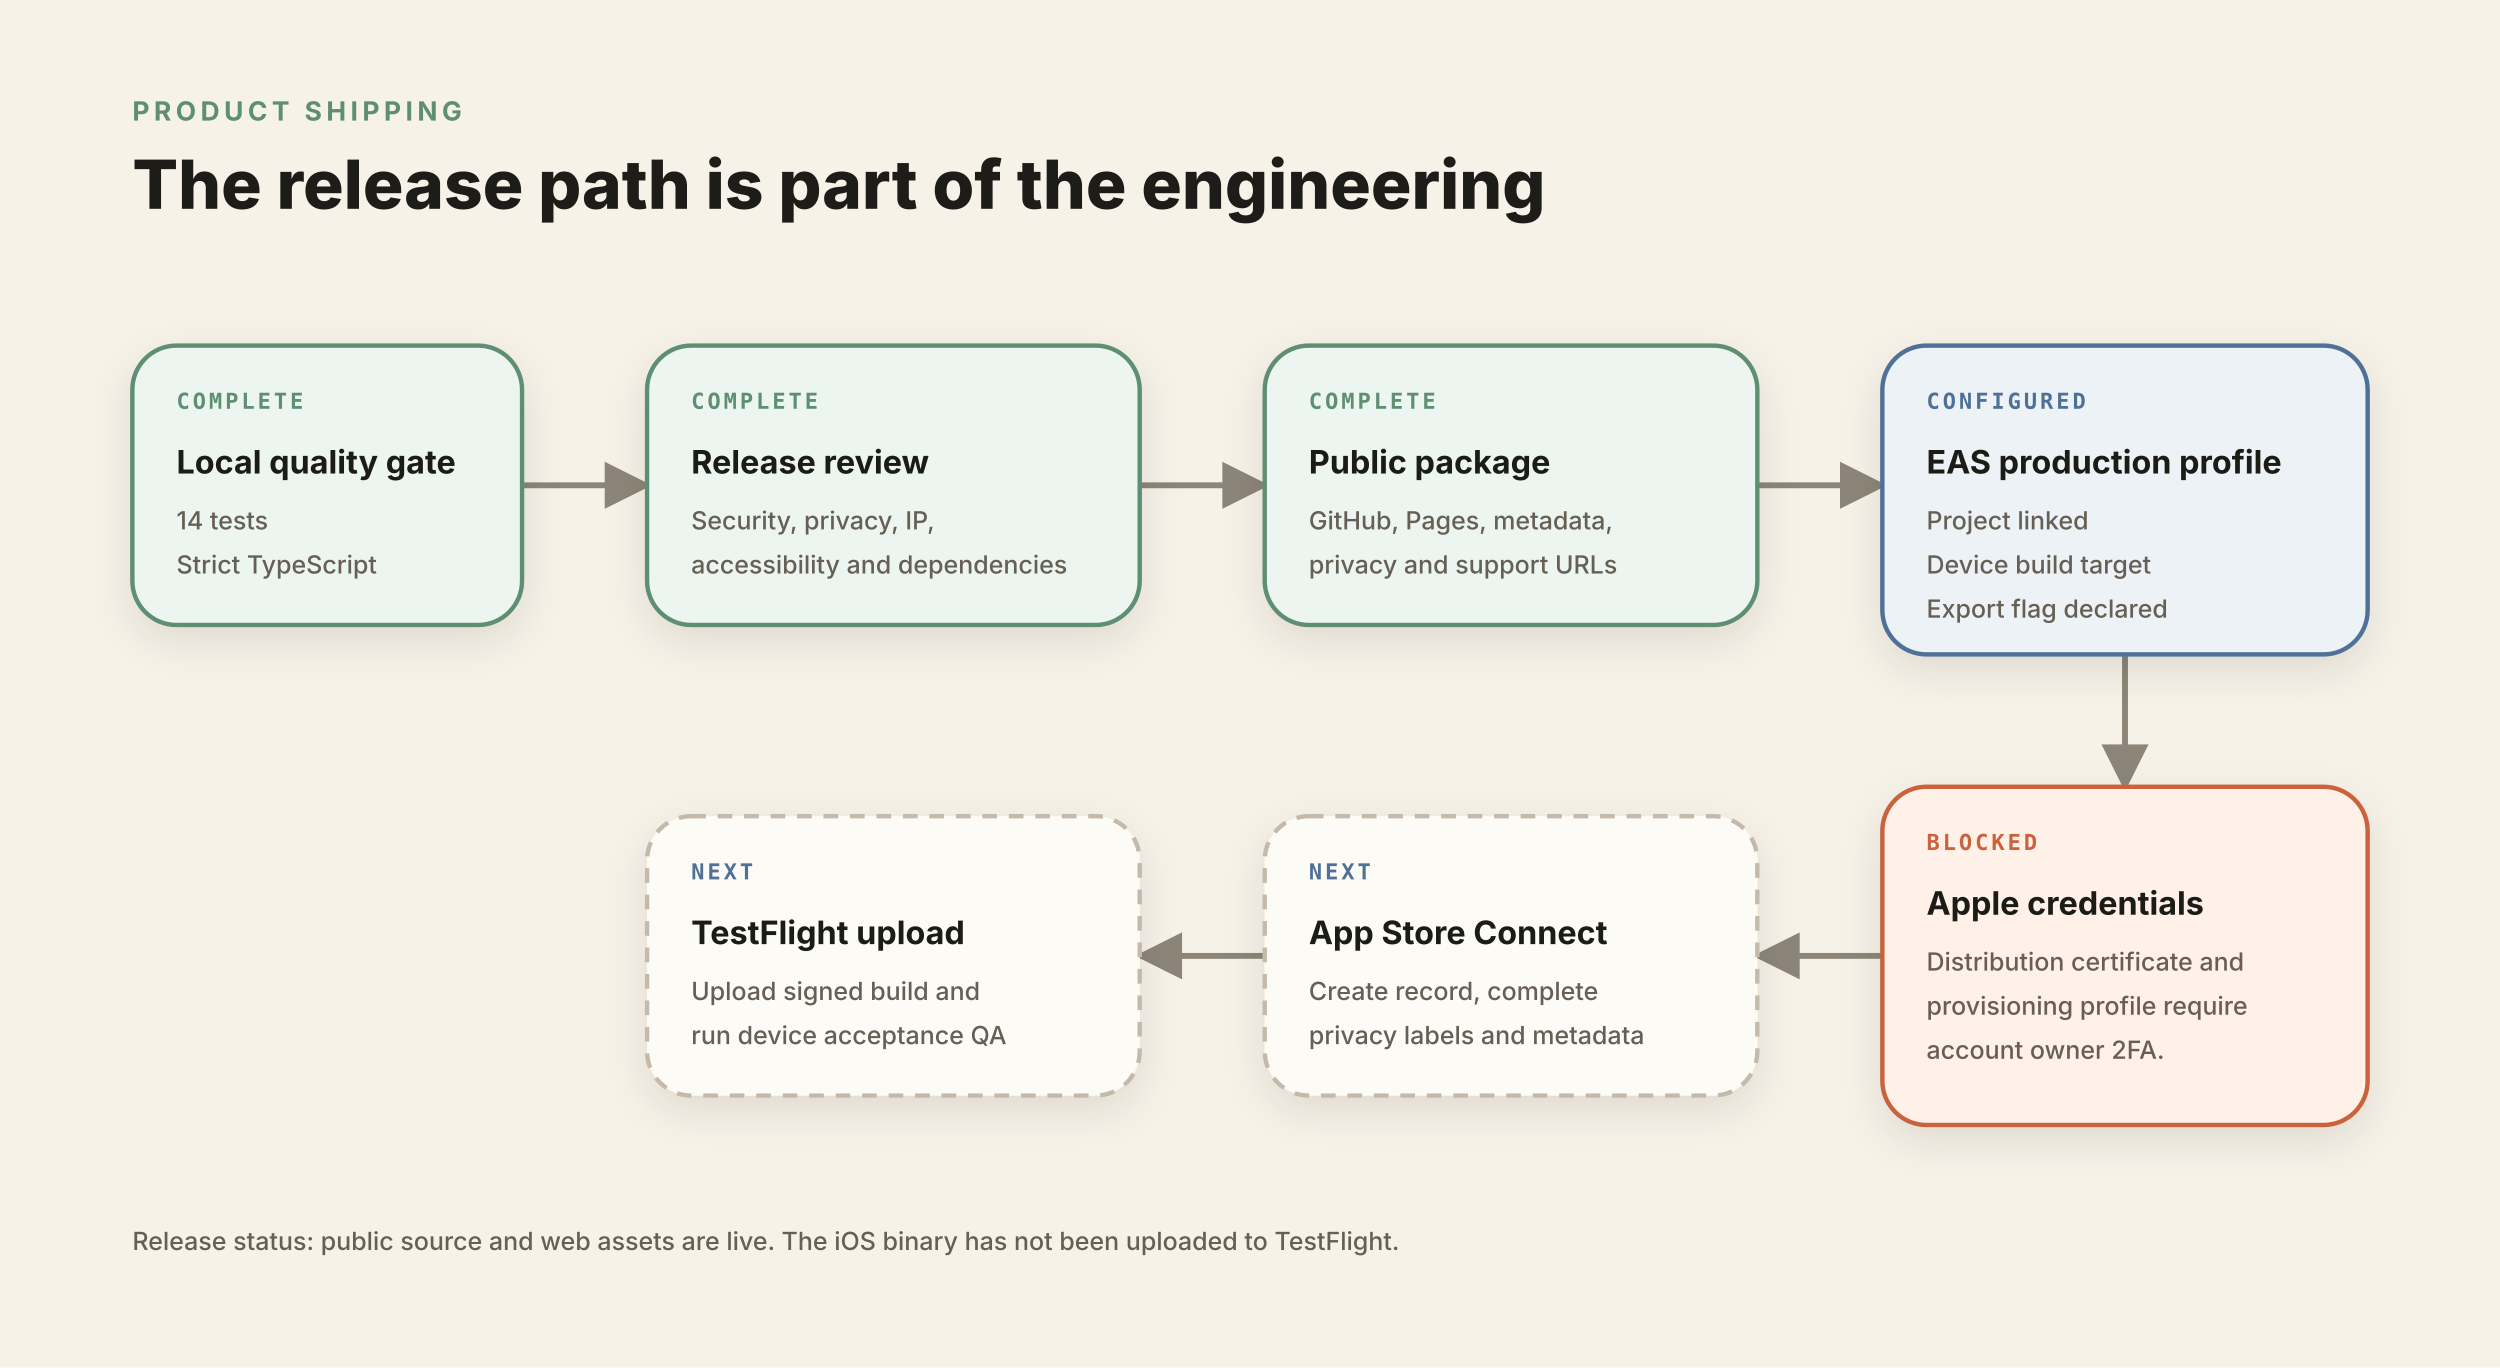
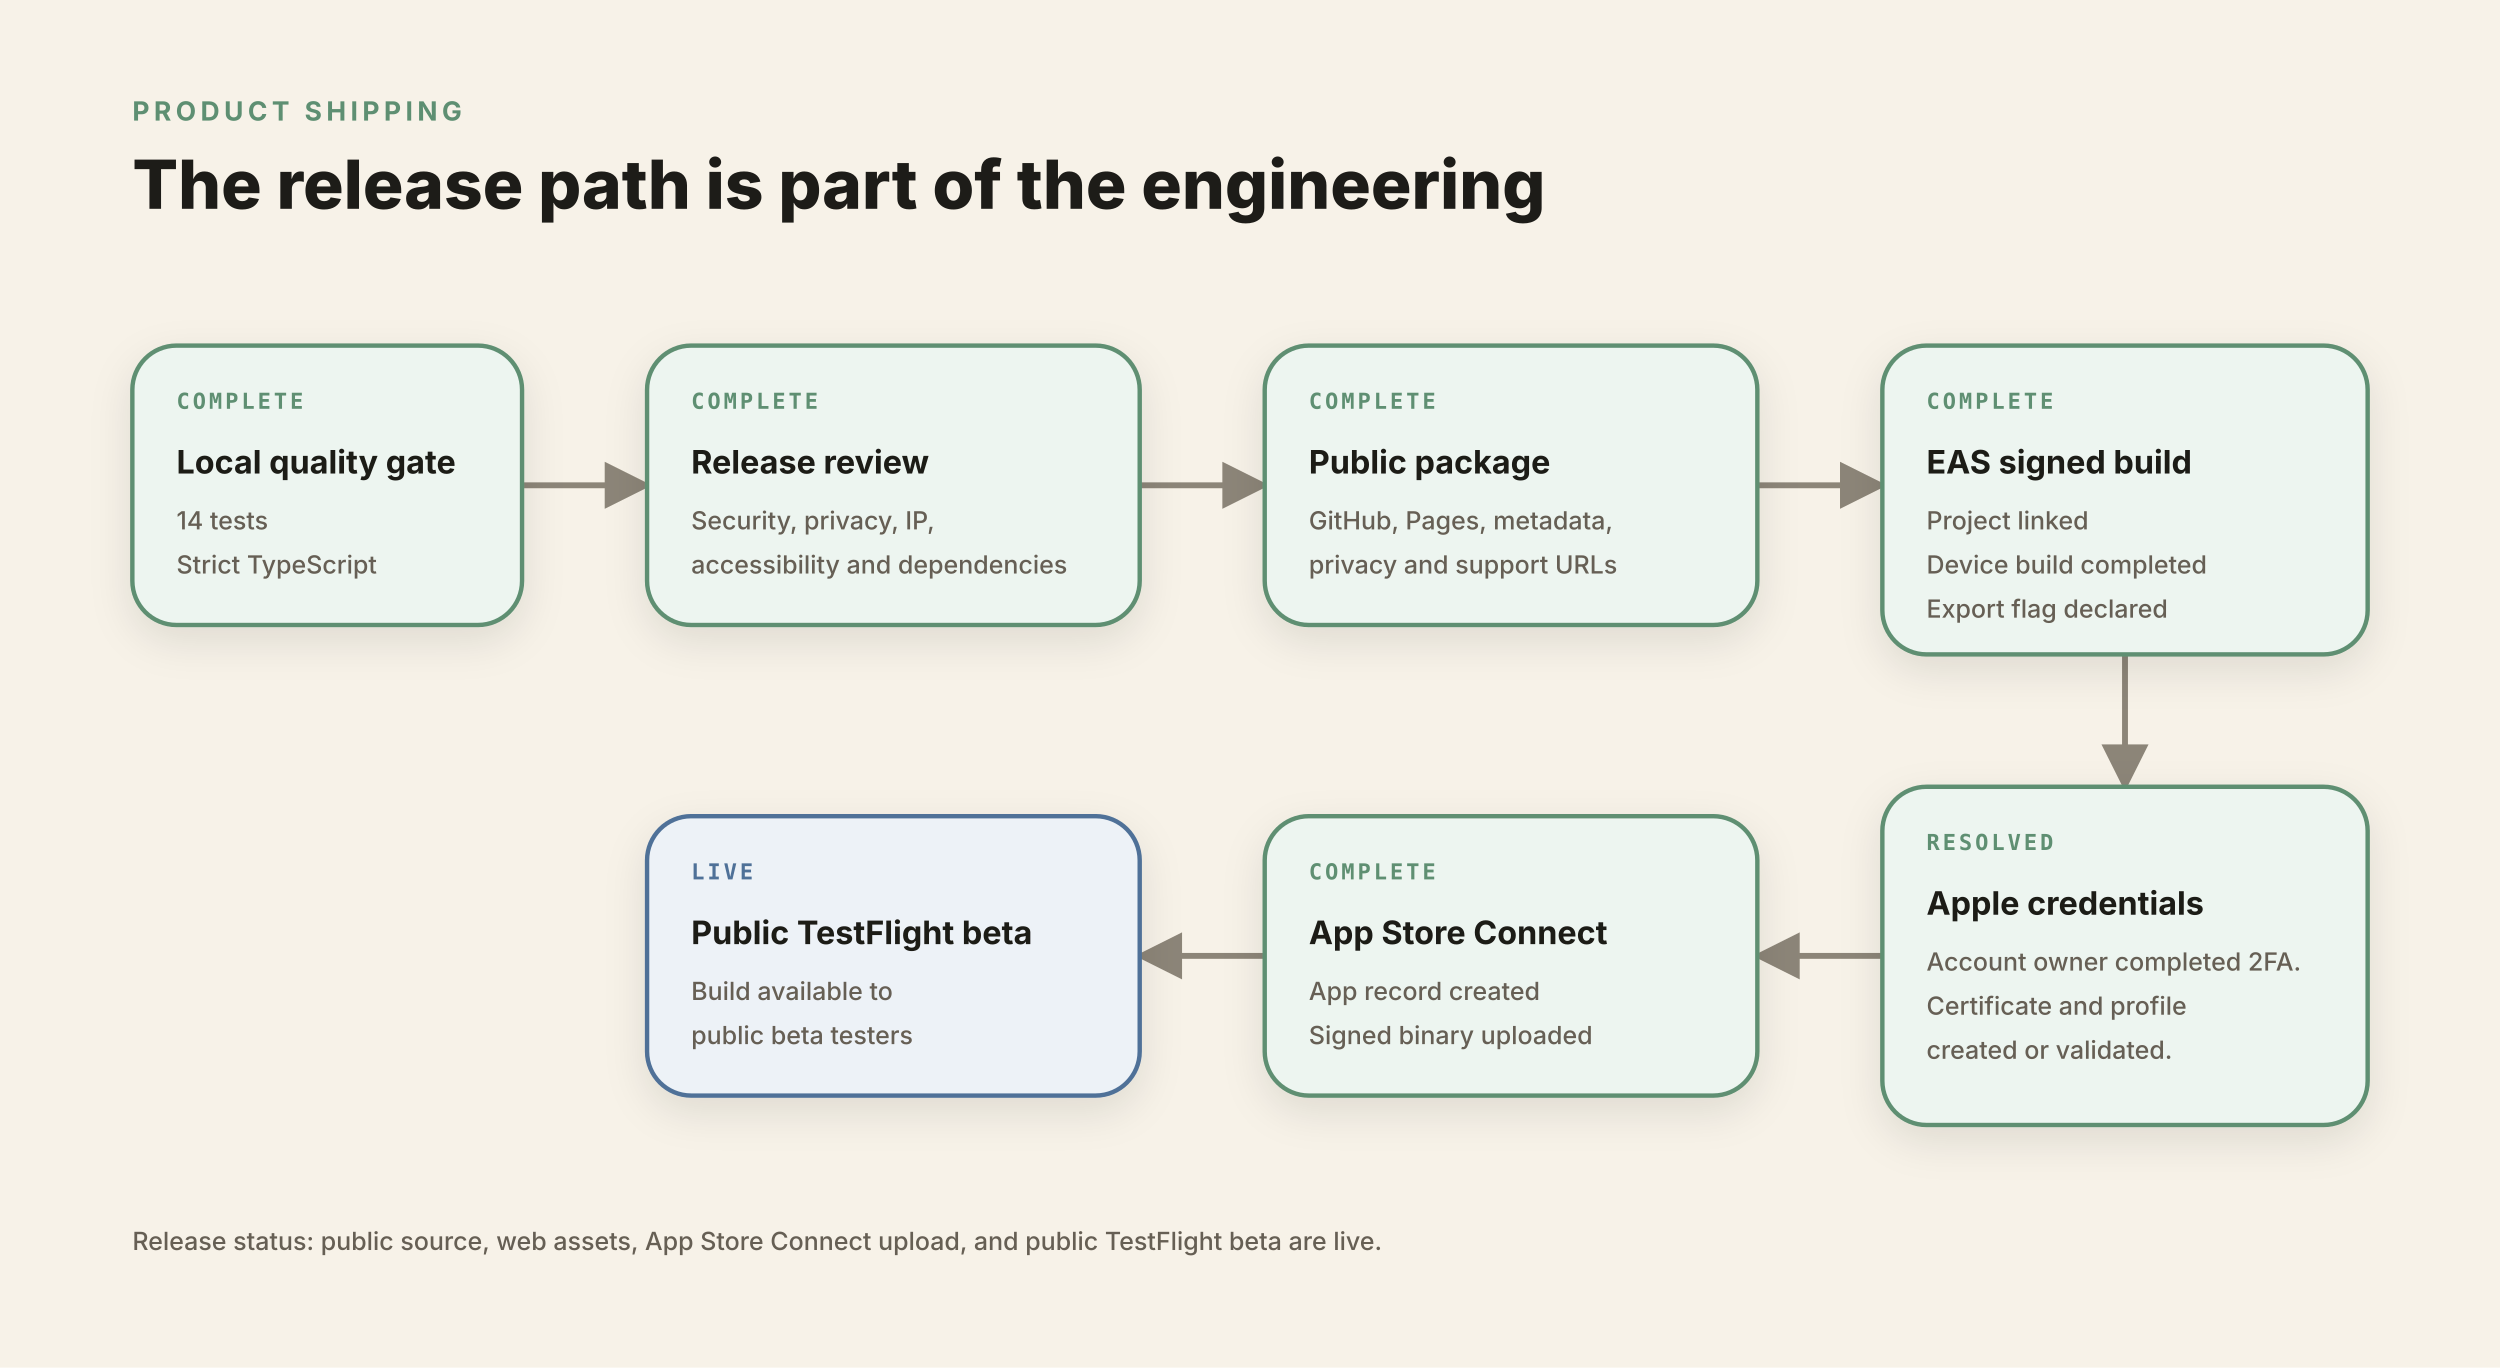
<svg xmlns="http://www.w3.org/2000/svg" width="1700" height="930" viewBox="0 0 1700 930" role="img" aria-labelledby="title desc">
  <defs>
    <filter id="s">
      <feDropShadow dx="0" dy="10" stdDeviation="14" flood-color="#242119" flood-opacity=".1" />
    </filter>
    <marker id="a" viewBox="0 0 10 10" refX="9" refY="5" markerWidth="8" markerHeight="8" orient="auto">
      <path d="M0 0L10 5L0 10z" fill="#8C8578" />
    </marker>
-     <style>.bg{fill:#F7F2E8}.done{fill:#EDF5F0;stroke:#5E8F72;stroke-width:3}.ready{fill:#EDF2F7;stroke:#4F7198;stroke-width:3}.blocked{fill:#FFF0E8;stroke:#C9623D;stroke-width:3}.future{fill:#FDFBF6;stroke:#C5BAAA;stroke-width:3;stroke-dasharray:10 8}.title{font:800 46px -apple-system,BlinkMacSystemFont,"Segoe UI",sans-serif;fill:#1D1C18}.k{font:700 18px -apple-system,BlinkMacSystemFont,"Segoe UI",sans-serif;fill:#5E8F72;letter-spacing:3px}.h{font:700 22px -apple-system,BlinkMacSystemFont,"Segoe UI",sans-serif;fill:#1D1C18}.b{font:500 17px -apple-system,BlinkMacSystemFont,"Segoe UI",sans-serif;fill:#665F54}.status{font:800 15px ui-monospace,SFMono-Regular,Menlo,monospace;letter-spacing:2px}.g{fill:#5E8F72}.u{fill:#4F7198}.r{fill:#C9623D}.line{fill:none;stroke:#8C8578;stroke-width:4;marker-end:url(#a)}</style>
+     <style>.bg{fill:#F7F2E8}.done{fill:#EDF5F0;stroke:#5E8F72;stroke-width:3}.ready{fill:#EDF2F7;stroke:#4F7198;stroke-width:3}.title{font:800 46px -apple-system,BlinkMacSystemFont,"Segoe UI",sans-serif;fill:#1D1C18}.k{font:700 18px -apple-system,BlinkMacSystemFont,"Segoe UI",sans-serif;fill:#5E8F72;letter-spacing:3px}.h{font:700 22px -apple-system,BlinkMacSystemFont,"Segoe UI",sans-serif;fill:#1D1C18}.b{font:500 17px -apple-system,BlinkMacSystemFont,"Segoe UI",sans-serif;fill:#665F54}.status{font:800 15px ui-monospace,SFMono-Regular,Menlo,monospace;letter-spacing:2px}.g{fill:#5E8F72}.u{fill:#4F7198}.line{fill:none;stroke:#8C8578;stroke-width:4;marker-end:url(#a)}</style>
  </defs>
  <rect class="bg" width="1700" height="930" />
  <text class="k" x="90" y="82">PRODUCT SHIPPING</text>
  <text class="title" x="90" y="142">The release path is part of the engineering</text>
  <path class="line" d="M355 330H440" />
  <path class="line" d="M775 330H860" />
  <path class="line" d="M1195 330H1280" />
  <path class="line" d="M1445 445V535" />
  <path class="line" d="M1280 650H1195" />
  <path class="line" d="M860 650H775" />
  <g filter="url(#s)">
    <rect class="done" x="90" y="235" width="265" height="190" rx="30" />
    <text class="status g" x="120" y="278">COMPLETE</text>
    <text class="h" x="120" y="322">Local quality gate</text>
    <text class="b" x="120" y="360">14 tests</text>
    <text class="b" x="120" y="390">Strict TypeScript</text>
    <rect class="done" x="440" y="235" width="335" height="190" rx="30" />
    <text class="status g" x="470" y="278">COMPLETE</text>
    <text class="h" x="470" y="322">Release review</text>
    <text class="b" x="470" y="360">Security, privacy, IP,</text>
    <text class="b" x="470" y="390">accessibility and dependencies</text>
    <rect class="done" x="860" y="235" width="335" height="190" rx="30" />
    <text class="status g" x="890" y="278">COMPLETE</text>
    <text class="h" x="890" y="322">Public package</text>
    <text class="b" x="890" y="360">GitHub, Pages, metadata,</text>
    <text class="b" x="890" y="390">privacy and support URLs</text>
-     <rect class="ready" x="1280" y="235" width="330" height="210" rx="30" />
-     <text class="status u" x="1310" y="278">CONFIGURED</text>
-     <text class="h" x="1310" y="322">EAS production profile</text>
+     <rect class="done" x="1280" y="235" width="330" height="210" rx="30" />
+     <text class="status g" x="1310" y="278">COMPLETE</text>
+     <text class="h" x="1310" y="322">EAS signed build</text>
    <text class="b" x="1310" y="360">Project linked</text>
-     <text class="b" x="1310" y="390">Device build target</text>
+     <text class="b" x="1310" y="390">Device build completed</text>
    <text class="b" x="1310" y="420">Export flag declared</text>
-     <rect class="blocked" x="1280" y="535" width="330" height="230" rx="30" />
-     <text class="status r" x="1310" y="578">BLOCKED</text>
+     <rect class="done" x="1280" y="535" width="330" height="230" rx="30" />
+     <text class="status g" x="1310" y="578">RESOLVED</text>
    <text class="h" x="1310" y="622">Apple credentials</text>
-     <text class="b" x="1310" y="660">Distribution certificate and</text>
-     <text class="b" x="1310" y="690">provisioning profile require</text>
-     <text class="b" x="1310" y="720">account owner 2FA.</text>
-     <rect class="future" x="860" y="555" width="335" height="190" rx="30" />
-     <text class="status u" x="890" y="598">NEXT</text>
+     <text class="b" x="1310" y="660">Account owner completed 2FA.</text>
+     <text class="b" x="1310" y="690">Certificate and profile</text>
+     <text class="b" x="1310" y="720">created or validated.</text>
+     <rect class="done" x="860" y="555" width="335" height="190" rx="30" />
+     <text class="status g" x="890" y="598">COMPLETE</text>
    <text class="h" x="890" y="642">App Store Connect</text>
-     <text class="b" x="890" y="680">Create record, complete</text>
-     <text class="b" x="890" y="710">privacy labels and metadata</text>
-     <rect class="future" x="440" y="555" width="335" height="190" rx="30" />
-     <text class="status u" x="470" y="598">NEXT</text>
-     <text class="h" x="470" y="642">TestFlight upload</text>
-     <text class="b" x="470" y="680">Upload signed build and</text>
-     <text class="b" x="470" y="710">run device acceptance QA</text>
+     <text class="b" x="890" y="680">App record created</text>
+     <text class="b" x="890" y="710">Signed binary uploaded</text>
+     <rect class="ready" x="440" y="555" width="335" height="190" rx="30" />
+     <text class="status u" x="470" y="598">LIVE</text>
+     <text class="h" x="470" y="642">Public TestFlight beta</text>
+     <text class="b" x="470" y="680">Build available to</text>
+     <text class="b" x="470" y="710">public beta testers</text>
  </g>
-   <text class="b" x="90" y="850">Release status: public source and web assets are live. The iOS binary has not been uploaded to TestFlight.</text>
+   <text class="b" x="90" y="850">Release status: public source, web assets, App Store Connect upload, and public TestFlight beta are live.</text>
</svg>
